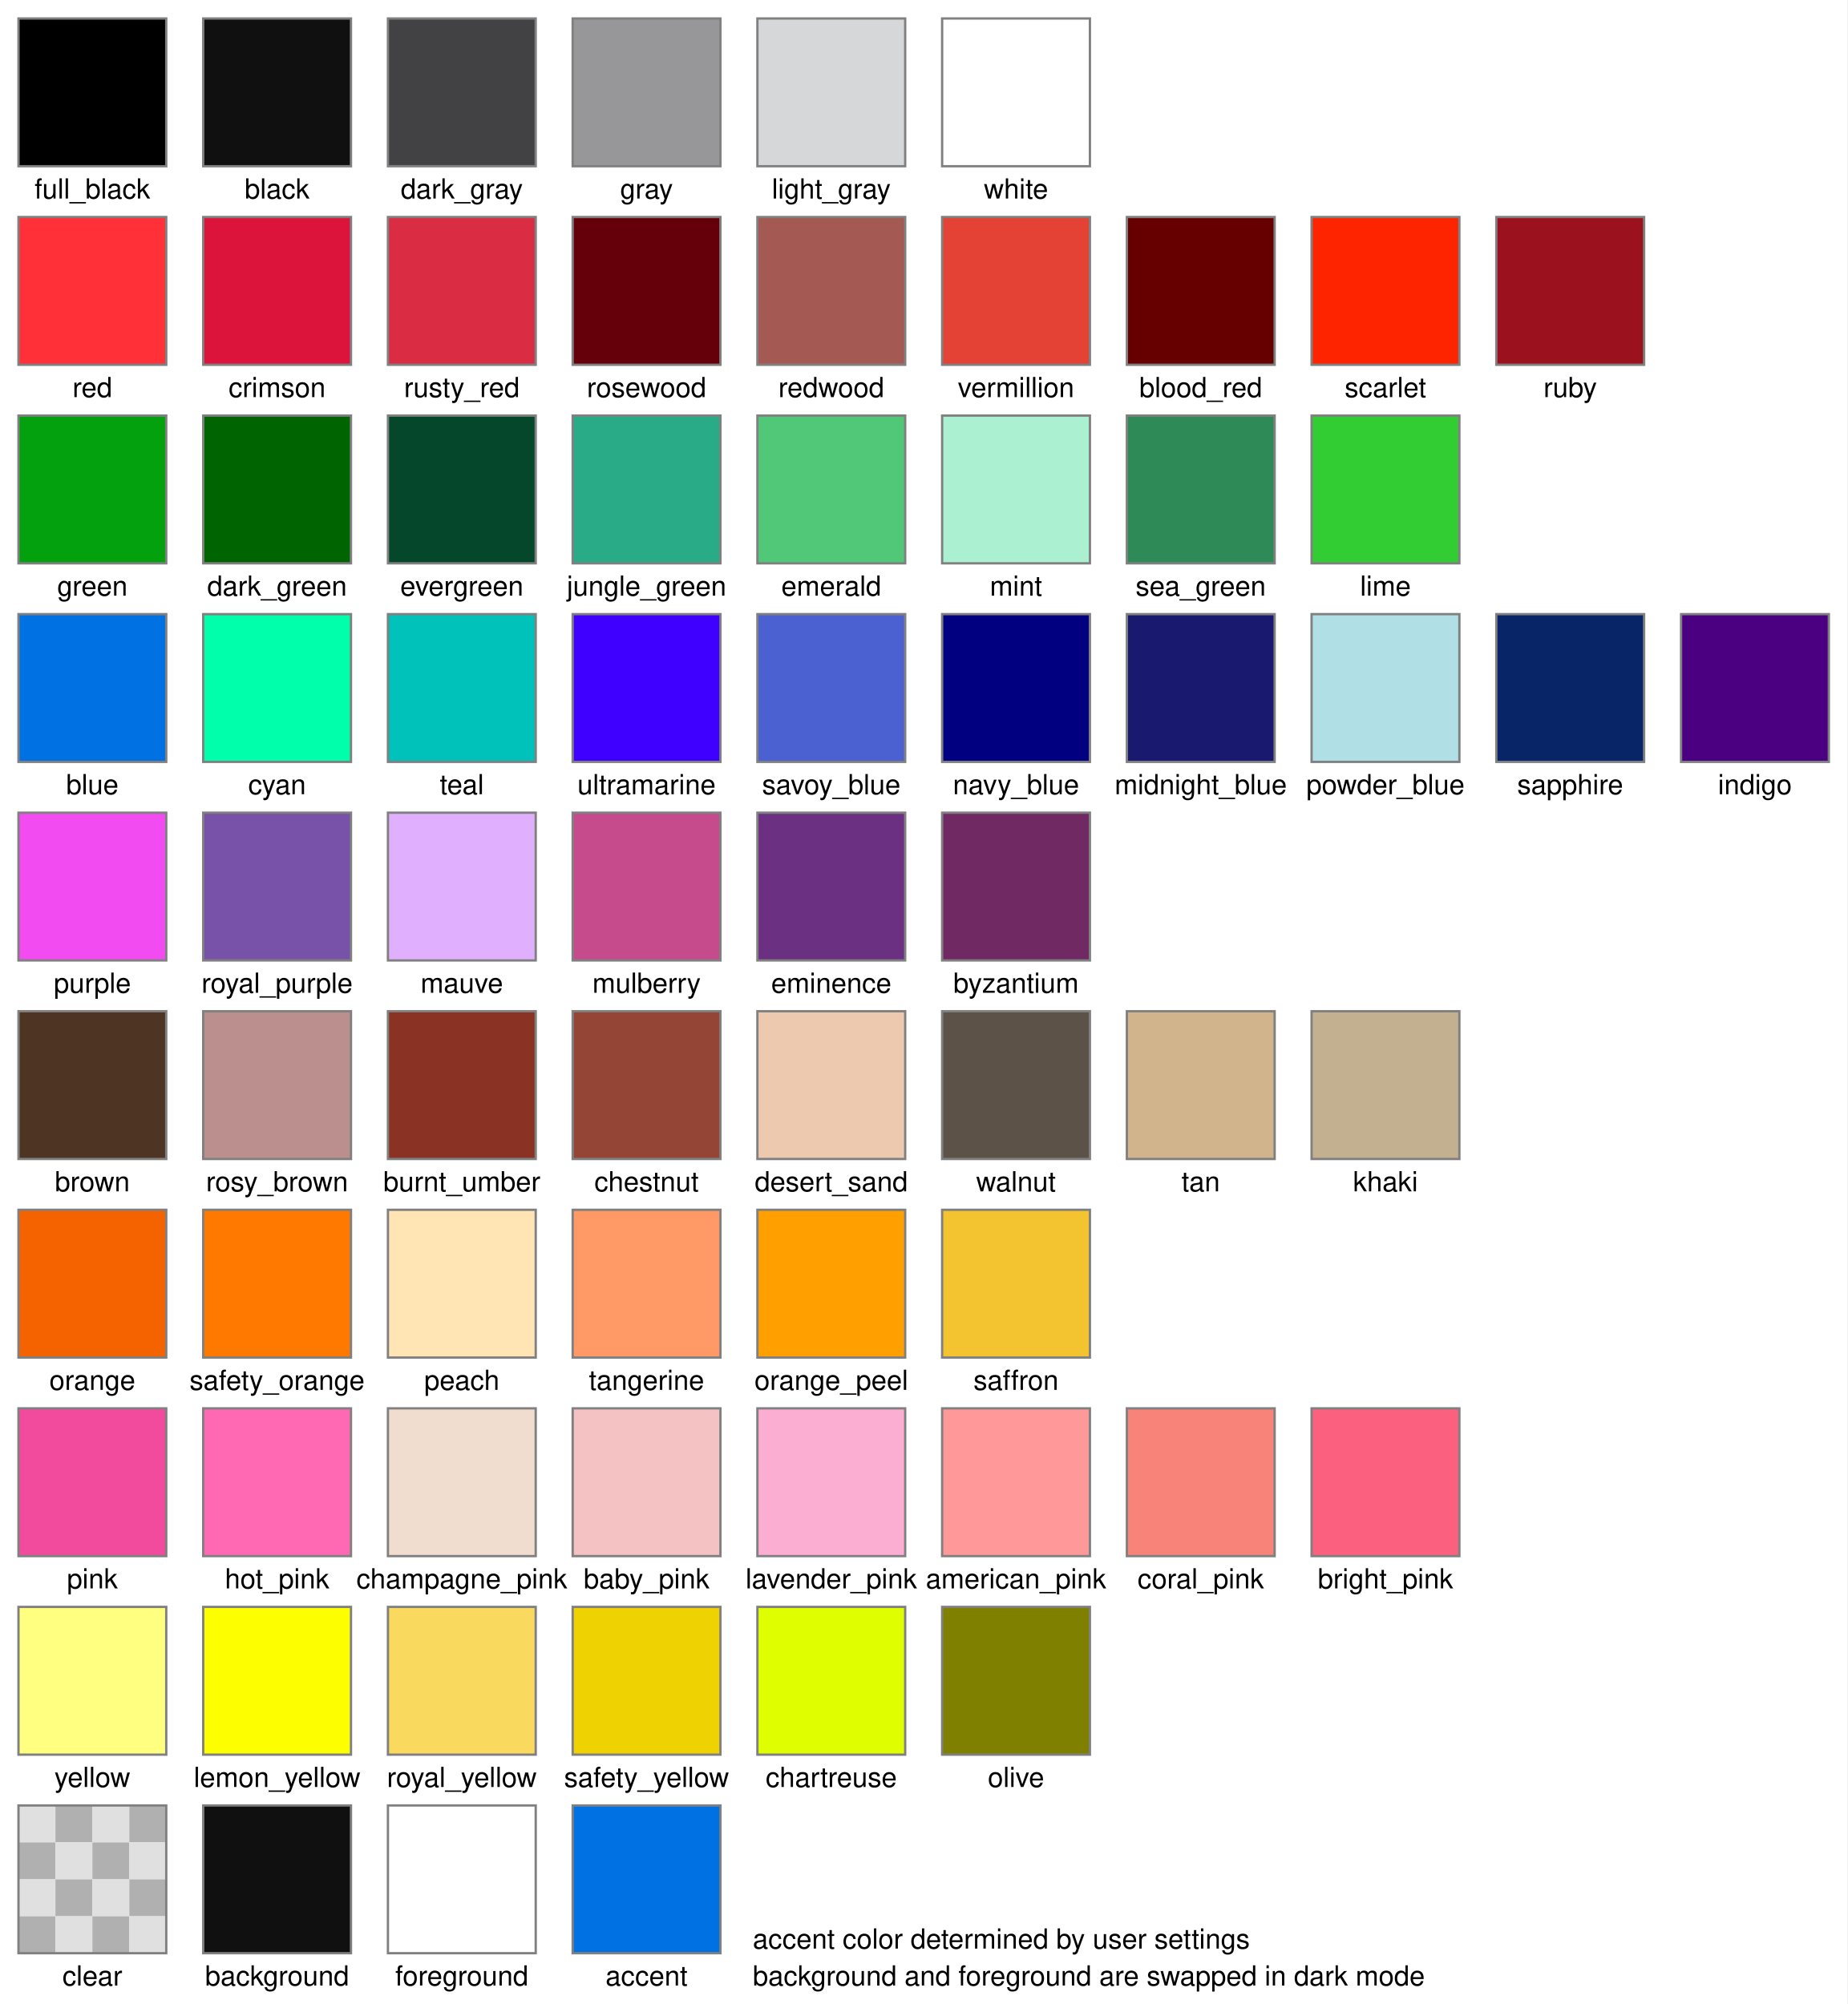
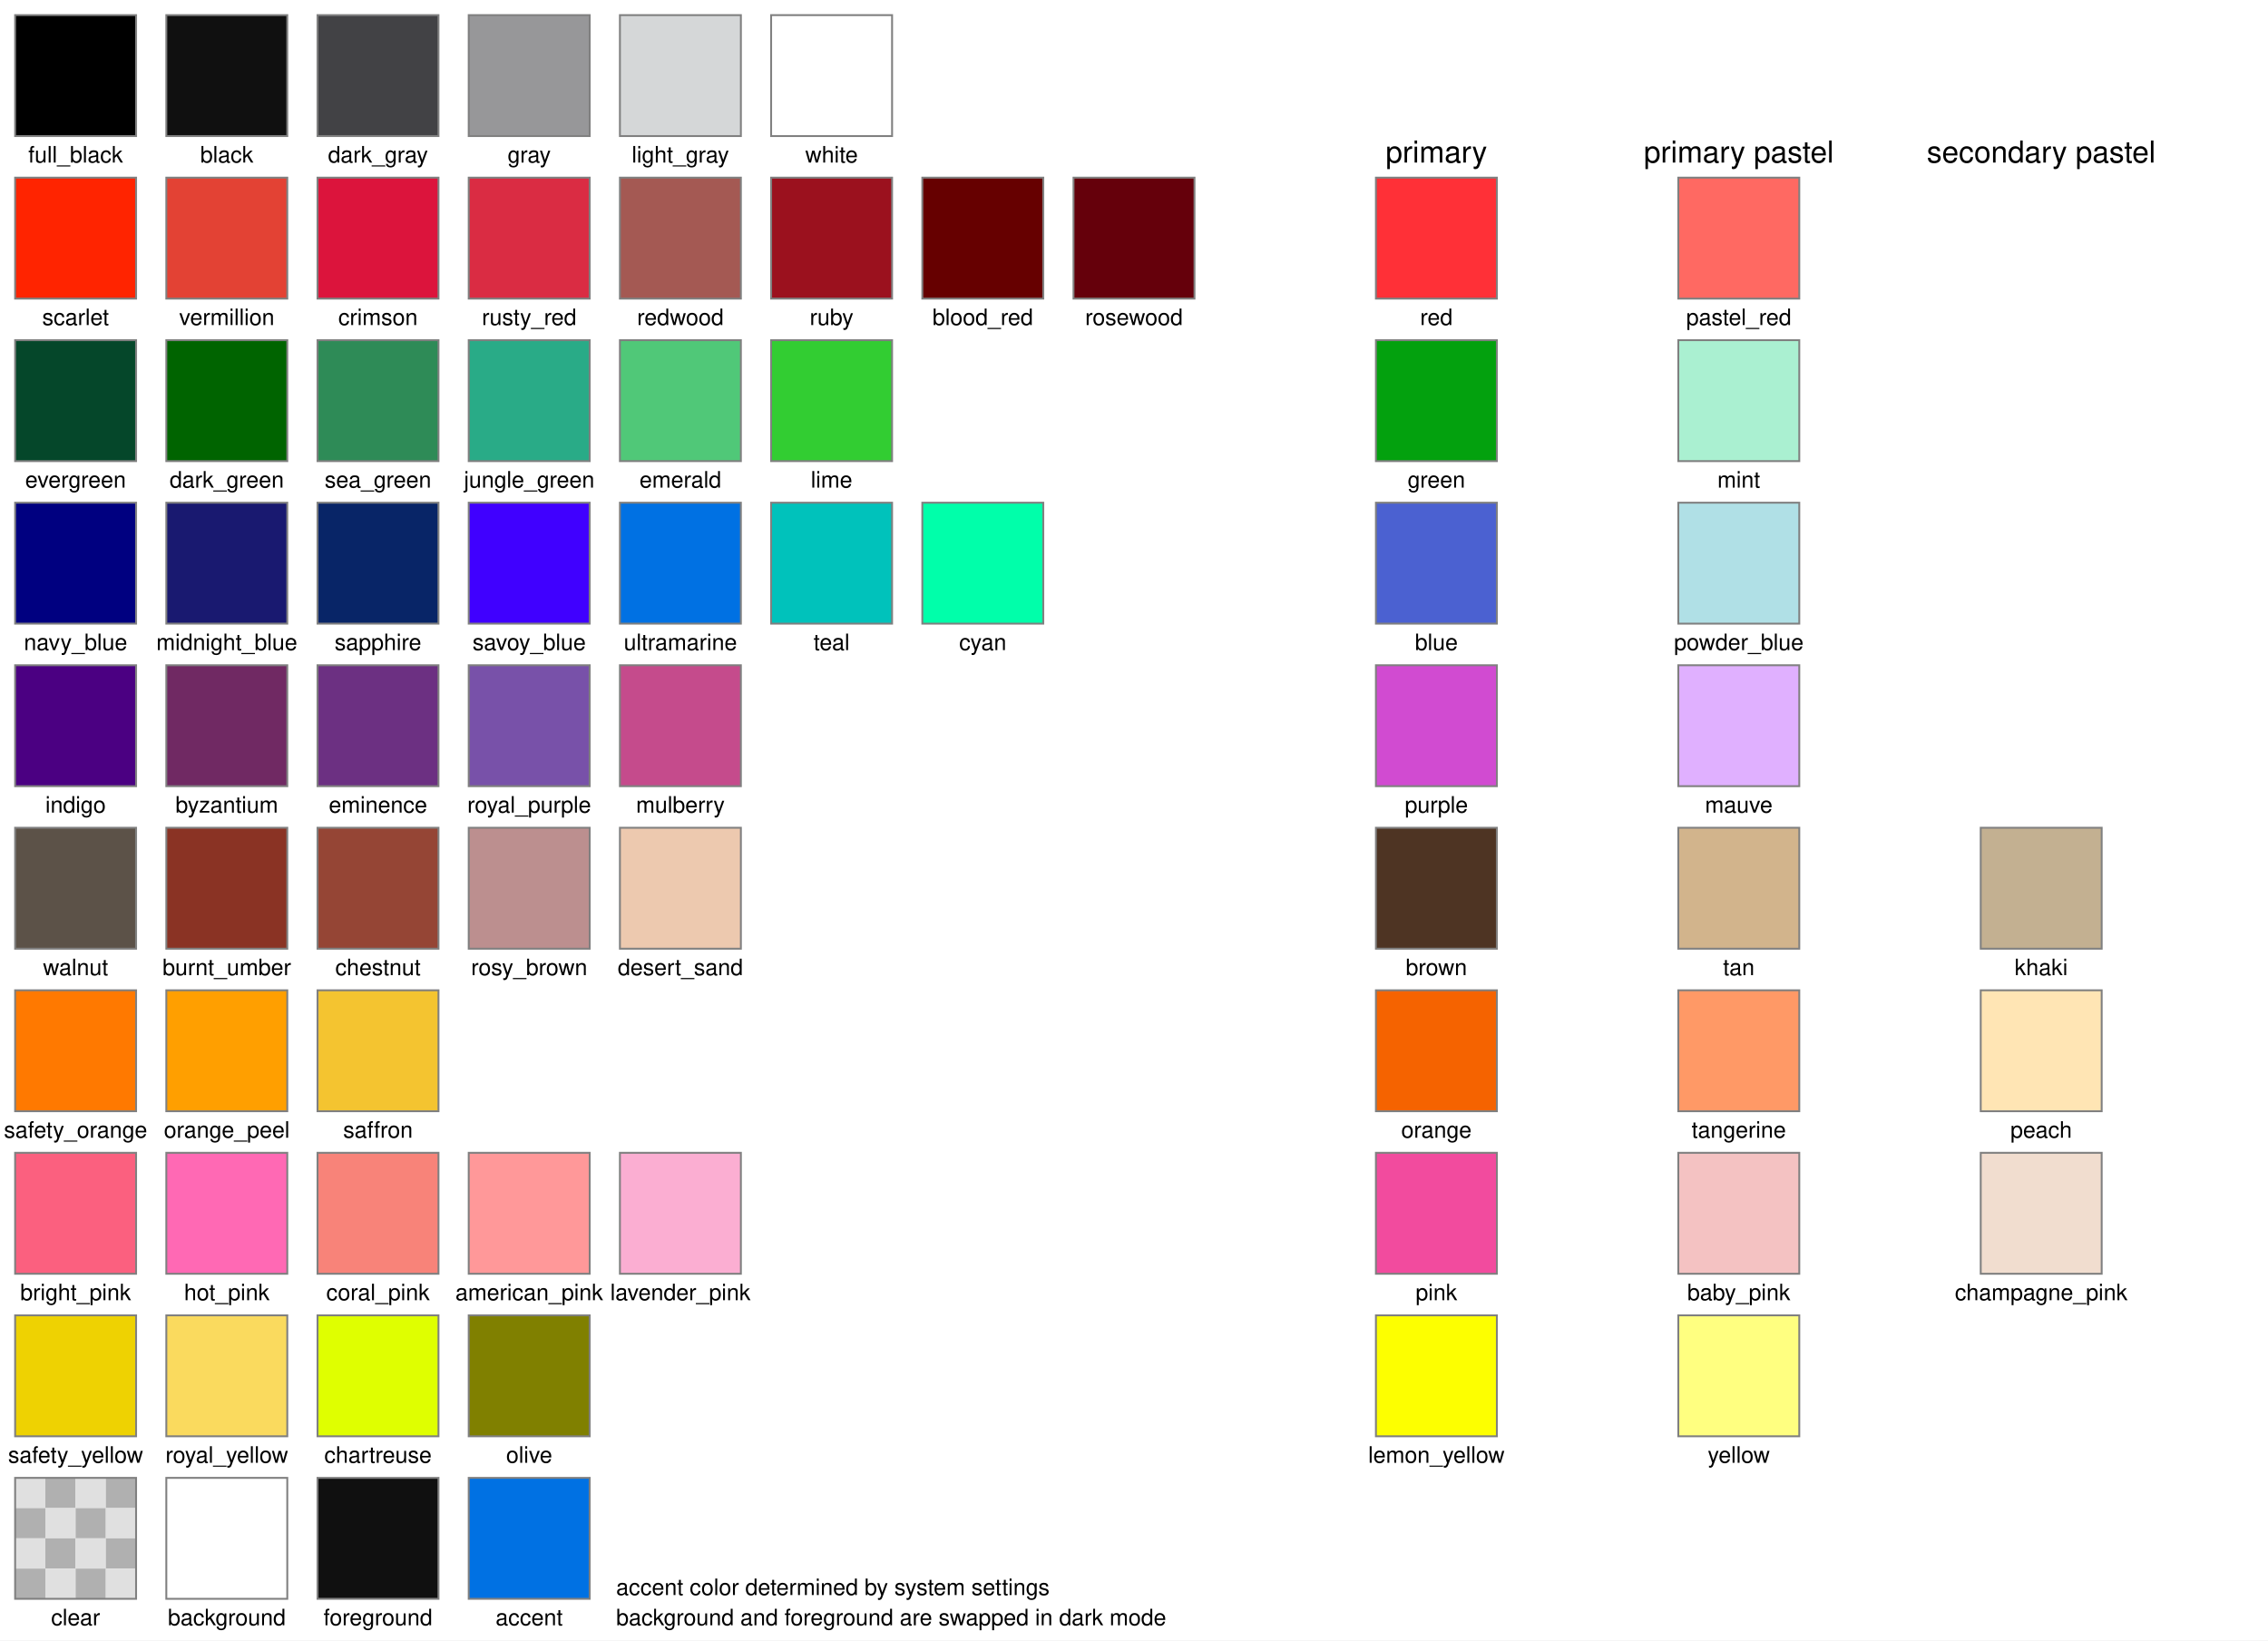
- <svg xmlns="http://www.w3.org/2000/svg" width="800" height="868">
-   <rect width="800" height="868" fill="#FFFFFF" />
+ <svg xmlns="http://www.w3.org/2000/svg" width="1200" height="868">
+   <rect width="1200" height="868" fill="#FFFFFF" />
  <rect stroke="#808080" stroke-width="1" width="64" height="64" fill="#000000" y="8" x="8" />
  <rect stroke="#808080" stroke-width="1" width="64" height="64" fill="#101010" y="8" x="88" />
  <rect stroke="#808080" stroke-width="1" width="64" height="64" fill="#424245" y="8" x="168" />
  <rect stroke="#808080" stroke-width="1" width="64" height="64" fill="#979799" y="8" x="248" />
  <rect stroke="#808080" stroke-width="1" width="64" height="64" fill="#D5D7D8" y="8" x="328" />
  <rect stroke="#808080" stroke-width="1" width="64" height="64" fill="#FFFFFF" y="8" x="408" />
  <text font-size="12" font-family="SF Pro Text, Helvetica Neue, Helvetica, Arial" text-anchor="middle" y="86" x="40">full_black</text>
  <text font-size="12" font-family="SF Pro Text, Helvetica Neue, Helvetica, Arial" text-anchor="middle" y="86" x="120">black</text>
  <text font-size="12" font-family="SF Pro Text, Helvetica Neue, Helvetica, Arial" text-anchor="middle" y="86" x="200">dark_gray</text>
  <text font-size="12" font-family="SF Pro Text, Helvetica Neue, Helvetica, Arial" text-anchor="middle" y="86" x="280">gray</text>
  <text font-size="12" font-family="SF Pro Text, Helvetica Neue, Helvetica, Arial" text-anchor="middle" y="86" x="360">light_gray</text>
  <text font-size="12" font-family="SF Pro Text, Helvetica Neue, Helvetica, Arial" text-anchor="middle" y="86" x="440">white</text>
-   <rect stroke="#808080" stroke-width="1" width="64" height="64" fill="#FF3037" y="94" x="8" />
-   <rect stroke="#808080" stroke-width="1" width="64" height="64" fill="#DC143C" y="94" x="88" />
-   <rect stroke="#808080" stroke-width="1" width="64" height="64" fill="#DA2C43" y="94" x="168" />
-   <rect stroke="#808080" stroke-width="1" width="64" height="64" fill="#65000B" y="94" x="248" />
+   <text font-size="16" font-family="SF Pro Text, Helvetica Neue, Helvetica, Arial" text-anchor="middle" y="86" x="760">primary</text>
+   <text font-size="16" font-family="SF Pro Text, Helvetica Neue, Helvetica, Arial" text-anchor="middle" y="86" x="920">primary pastel</text>
+   <text font-size="16" font-family="SF Pro Text, Helvetica Neue, Helvetica, Arial" text-anchor="middle" y="86" x="1080">secondary pastel</text>
+   <rect stroke="#808080" stroke-width="1" width="64" height="64" fill="#FF2400" y="94" x="8" />
+   <rect stroke="#808080" stroke-width="1" width="64" height="64" fill="#E34234" y="94" x="88" />
+   <rect stroke="#808080" stroke-width="1" width="64" height="64" fill="#DC143C" y="94" x="168" />
+   <rect stroke="#808080" stroke-width="1" width="64" height="64" fill="#DA2C43" y="94" x="248" />
  <rect stroke="#808080" stroke-width="1" width="64" height="64" fill="#A45953" y="94" x="328" />
-   <rect stroke="#808080" stroke-width="1" width="64" height="64" fill="#E34234" y="94" x="408" />
+   <rect stroke="#808080" stroke-width="1" width="64" height="64" fill="#9B111E" y="94" x="408" />
  <rect stroke="#808080" stroke-width="1" width="64" height="64" fill="#660000" y="94" x="488" />
-   <rect stroke="#808080" stroke-width="1" width="64" height="64" fill="#FF2400" y="94" x="568" />
-   <rect stroke="#808080" stroke-width="1" width="64" height="64" fill="#9B111E" y="94" x="648" />
-   <text font-size="12" font-family="SF Pro Text, Helvetica Neue, Helvetica, Arial" text-anchor="middle" y="172" x="40">red</text>
-   <text font-size="12" font-family="SF Pro Text, Helvetica Neue, Helvetica, Arial" text-anchor="middle" y="172" x="120">crimson</text>
-   <text font-size="12" font-family="SF Pro Text, Helvetica Neue, Helvetica, Arial" text-anchor="middle" y="172" x="200">rusty_red</text>
-   <text font-size="12" font-family="SF Pro Text, Helvetica Neue, Helvetica, Arial" text-anchor="middle" y="172" x="280">rosewood</text>
+   <rect stroke="#808080" stroke-width="1" width="64" height="64" fill="#65000B" y="94" x="568" />
+   <rect stroke="#808080" stroke-width="1" width="64" height="64" fill="#FF3037" y="94" x="728" />
+   <rect stroke="#808080" stroke-width="1" width="64" height="64" fill="#FF6962" y="94" x="888" />
+   <text font-size="12" font-family="SF Pro Text, Helvetica Neue, Helvetica, Arial" text-anchor="middle" y="172" x="40">scarlet</text>
+   <text font-size="12" font-family="SF Pro Text, Helvetica Neue, Helvetica, Arial" text-anchor="middle" y="172" x="120">vermillion</text>
+   <text font-size="12" font-family="SF Pro Text, Helvetica Neue, Helvetica, Arial" text-anchor="middle" y="172" x="200">crimson</text>
+   <text font-size="12" font-family="SF Pro Text, Helvetica Neue, Helvetica, Arial" text-anchor="middle" y="172" x="280">rusty_red</text>
  <text font-size="12" font-family="SF Pro Text, Helvetica Neue, Helvetica, Arial" text-anchor="middle" y="172" x="360">redwood</text>
-   <text font-size="12" font-family="SF Pro Text, Helvetica Neue, Helvetica, Arial" text-anchor="middle" y="172" x="440">vermillion</text>
+   <text font-size="12" font-family="SF Pro Text, Helvetica Neue, Helvetica, Arial" text-anchor="middle" y="172" x="440">ruby</text>
  <text font-size="12" font-family="SF Pro Text, Helvetica Neue, Helvetica, Arial" text-anchor="middle" y="172" x="520">blood_red</text>
-   <text font-size="12" font-family="SF Pro Text, Helvetica Neue, Helvetica, Arial" text-anchor="middle" y="172" x="600">scarlet</text>
-   <text font-size="12" font-family="SF Pro Text, Helvetica Neue, Helvetica, Arial" text-anchor="middle" y="172" x="680">ruby</text>
-   <rect stroke="#808080" stroke-width="1" width="64" height="64" fill="#03A10E" y="180" x="8" />
+   <text font-size="12" font-family="SF Pro Text, Helvetica Neue, Helvetica, Arial" text-anchor="middle" y="172" x="600">rosewood</text>
+   <text font-size="12" font-family="SF Pro Text, Helvetica Neue, Helvetica, Arial" text-anchor="middle" y="172" x="760">red</text>
+   <text font-size="12" font-family="SF Pro Text, Helvetica Neue, Helvetica, Arial" text-anchor="middle" y="172" x="920">pastel_red</text>
+   <rect stroke="#808080" stroke-width="1" width="64" height="64" fill="#05472A" y="180" x="8" />
  <rect stroke="#808080" stroke-width="1" width="64" height="64" fill="#006400" y="180" x="88" />
-   <rect stroke="#808080" stroke-width="1" width="64" height="64" fill="#05472A" y="180" x="168" />
+   <rect stroke="#808080" stroke-width="1" width="64" height="64" fill="#2E8B57" y="180" x="168" />
  <rect stroke="#808080" stroke-width="1" width="64" height="64" fill="#29AB87" y="180" x="248" />
  <rect stroke="#808080" stroke-width="1" width="64" height="64" fill="#50C878" y="180" x="328" />
-   <rect stroke="#808080" stroke-width="1" width="64" height="64" fill="#AAF0D1" y="180" x="408" />
-   <rect stroke="#808080" stroke-width="1" width="64" height="64" fill="#2E8B57" y="180" x="488" />
-   <rect stroke="#808080" stroke-width="1" width="64" height="64" fill="#32CD32" y="180" x="568" />
-   <text font-size="12" font-family="SF Pro Text, Helvetica Neue, Helvetica, Arial" text-anchor="middle" y="258" x="40">green</text>
+   <rect stroke="#808080" stroke-width="1" width="64" height="64" fill="#32CD32" y="180" x="408" />
+   <rect stroke="#808080" stroke-width="1" width="64" height="64" fill="#03A10E" y="180" x="728" />
+   <rect stroke="#808080" stroke-width="1" width="64" height="64" fill="#AAF0D1" y="180" x="888" />
+   <text font-size="12" font-family="SF Pro Text, Helvetica Neue, Helvetica, Arial" text-anchor="middle" y="258" x="40">evergreen</text>
  <text font-size="12" font-family="SF Pro Text, Helvetica Neue, Helvetica, Arial" text-anchor="middle" y="258" x="120">dark_green</text>
-   <text font-size="12" font-family="SF Pro Text, Helvetica Neue, Helvetica, Arial" text-anchor="middle" y="258" x="200">evergreen</text>
+   <text font-size="12" font-family="SF Pro Text, Helvetica Neue, Helvetica, Arial" text-anchor="middle" y="258" x="200">sea_green</text>
  <text font-size="12" font-family="SF Pro Text, Helvetica Neue, Helvetica, Arial" text-anchor="middle" y="258" x="280">jungle_green</text>
  <text font-size="12" font-family="SF Pro Text, Helvetica Neue, Helvetica, Arial" text-anchor="middle" y="258" x="360">emerald</text>
-   <text font-size="12" font-family="SF Pro Text, Helvetica Neue, Helvetica, Arial" text-anchor="middle" y="258" x="440">mint</text>
-   <text font-size="12" font-family="SF Pro Text, Helvetica Neue, Helvetica, Arial" text-anchor="middle" y="258" x="520">sea_green</text>
-   <text font-size="12" font-family="SF Pro Text, Helvetica Neue, Helvetica, Arial" text-anchor="middle" y="258" x="600">lime</text>
-   <rect stroke="#808080" stroke-width="1" width="64" height="64" fill="#0071E3" y="266" x="8" />
-   <rect stroke="#808080" stroke-width="1" width="64" height="64" fill="#00FFAA" y="266" x="88" />
-   <rect stroke="#808080" stroke-width="1" width="64" height="64" fill="#00C2BB" y="266" x="168" />
+   <text font-size="12" font-family="SF Pro Text, Helvetica Neue, Helvetica, Arial" text-anchor="middle" y="258" x="440">lime</text>
+   <text font-size="12" font-family="SF Pro Text, Helvetica Neue, Helvetica, Arial" text-anchor="middle" y="258" x="760">green</text>
+   <text font-size="12" font-family="SF Pro Text, Helvetica Neue, Helvetica, Arial" text-anchor="middle" y="258" x="920">mint</text>
+   <rect stroke="#808080" stroke-width="1" width="64" height="64" fill="#000080" y="266" x="8" />
+   <rect stroke="#808080" stroke-width="1" width="64" height="64" fill="#191970" y="266" x="88" />
+   <rect stroke="#808080" stroke-width="1" width="64" height="64" fill="#082567" y="266" x="168" />
  <rect stroke="#808080" stroke-width="1" width="64" height="64" fill="#4000FF" y="266" x="248" />
-   <rect stroke="#808080" stroke-width="1" width="64" height="64" fill="#4B61D1" y="266" x="328" />
-   <rect stroke="#808080" stroke-width="1" width="64" height="64" fill="#000080" y="266" x="408" />
-   <rect stroke="#808080" stroke-width="1" width="64" height="64" fill="#191970" y="266" x="488" />
-   <rect stroke="#808080" stroke-width="1" width="64" height="64" fill="#B0E0E6" y="266" x="568" />
-   <rect stroke="#808080" stroke-width="1" width="64" height="64" fill="#082567" y="266" x="648" />
-   <rect stroke="#808080" stroke-width="1" width="64" height="64" fill="#4B0082" y="266" x="728" />
-   <text font-size="12" font-family="SF Pro Text, Helvetica Neue, Helvetica, Arial" text-anchor="middle" y="344" x="40">blue</text>
-   <text font-size="12" font-family="SF Pro Text, Helvetica Neue, Helvetica, Arial" text-anchor="middle" y="344" x="120">cyan</text>
-   <text font-size="12" font-family="SF Pro Text, Helvetica Neue, Helvetica, Arial" text-anchor="middle" y="344" x="200">teal</text>
-   <text font-size="12" font-family="SF Pro Text, Helvetica Neue, Helvetica, Arial" text-anchor="middle" y="344" x="280">ultramarine</text>
-   <text font-size="12" font-family="SF Pro Text, Helvetica Neue, Helvetica, Arial" text-anchor="middle" y="344" x="360">savoy_blue</text>
-   <text font-size="12" font-family="SF Pro Text, Helvetica Neue, Helvetica, Arial" text-anchor="middle" y="344" x="440">navy_blue</text>
-   <text font-size="12" font-family="SF Pro Text, Helvetica Neue, Helvetica, Arial" text-anchor="middle" y="344" x="520">midnight_blue</text>
-   <text font-size="12" font-family="SF Pro Text, Helvetica Neue, Helvetica, Arial" text-anchor="middle" y="344" x="600">powder_blue</text>
-   <text font-size="12" font-family="SF Pro Text, Helvetica Neue, Helvetica, Arial" text-anchor="middle" y="344" x="680">sapphire</text>
-   <text font-size="12" font-family="SF Pro Text, Helvetica Neue, Helvetica, Arial" text-anchor="middle" y="344" x="760">indigo</text>
-   <rect stroke="#808080" stroke-width="1" width="64" height="64" fill="#F14BF1" y="352" x="8" />
-   <rect stroke="#808080" stroke-width="1" width="64" height="64" fill="#7851A9" y="352" x="88" />
-   <rect stroke="#808080" stroke-width="1" width="64" height="64" fill="#E0B0FF" y="352" x="168" />
-   <rect stroke="#808080" stroke-width="1" width="64" height="64" fill="#C54B8C" y="352" x="248" />
-   <rect stroke="#808080" stroke-width="1" width="64" height="64" fill="#6C3082" y="352" x="328" />
-   <rect stroke="#808080" stroke-width="1" width="64" height="64" fill="#702963" y="352" x="408" />
-   <text font-size="12" font-family="SF Pro Text, Helvetica Neue, Helvetica, Arial" text-anchor="middle" y="430" x="40">purple</text>
-   <text font-size="12" font-family="SF Pro Text, Helvetica Neue, Helvetica, Arial" text-anchor="middle" y="430" x="120">royal_purple</text>
-   <text font-size="12" font-family="SF Pro Text, Helvetica Neue, Helvetica, Arial" text-anchor="middle" y="430" x="200">mauve</text>
-   <text font-size="12" font-family="SF Pro Text, Helvetica Neue, Helvetica, Arial" text-anchor="middle" y="430" x="280">mulberry</text>
-   <text font-size="12" font-family="SF Pro Text, Helvetica Neue, Helvetica, Arial" text-anchor="middle" y="430" x="360">eminence</text>
-   <text font-size="12" font-family="SF Pro Text, Helvetica Neue, Helvetica, Arial" text-anchor="middle" y="430" x="440">byzantium</text>
-   <rect stroke="#808080" stroke-width="1" width="64" height="64" fill="#4E3423" y="438" x="8" />
-   <rect stroke="#808080" stroke-width="1" width="64" height="64" fill="#BC8F8F" y="438" x="88" />
-   <rect stroke="#808080" stroke-width="1" width="64" height="64" fill="#8A3324" y="438" x="168" />
-   <rect stroke="#808080" stroke-width="1" width="64" height="64" fill="#954535" y="438" x="248" />
+   <rect stroke="#808080" stroke-width="1" width="64" height="64" fill="#0071E3" y="266" x="328" />
+   <rect stroke="#808080" stroke-width="1" width="64" height="64" fill="#00C2BB" y="266" x="408" />
+   <rect stroke="#808080" stroke-width="1" width="64" height="64" fill="#00FFAA" y="266" x="488" />
+   <rect stroke="#808080" stroke-width="1" width="64" height="64" fill="#4B61D1" y="266" x="728" />
+   <rect stroke="#808080" stroke-width="1" width="64" height="64" fill="#B0E0E6" y="266" x="888" />
+   <text font-size="12" font-family="SF Pro Text, Helvetica Neue, Helvetica, Arial" text-anchor="middle" y="344" x="40">navy_blue</text>
+   <text font-size="12" font-family="SF Pro Text, Helvetica Neue, Helvetica, Arial" text-anchor="middle" y="344" x="120">midnight_blue</text>
+   <text font-size="12" font-family="SF Pro Text, Helvetica Neue, Helvetica, Arial" text-anchor="middle" y="344" x="200">sapphire</text>
+   <text font-size="12" font-family="SF Pro Text, Helvetica Neue, Helvetica, Arial" text-anchor="middle" y="344" x="280">savoy_blue</text>
+   <text font-size="12" font-family="SF Pro Text, Helvetica Neue, Helvetica, Arial" text-anchor="middle" y="344" x="360">ultramarine</text>
+   <text font-size="12" font-family="SF Pro Text, Helvetica Neue, Helvetica, Arial" text-anchor="middle" y="344" x="440">teal</text>
+   <text font-size="12" font-family="SF Pro Text, Helvetica Neue, Helvetica, Arial" text-anchor="middle" y="344" x="520">cyan</text>
+   <text font-size="12" font-family="SF Pro Text, Helvetica Neue, Helvetica, Arial" text-anchor="middle" y="344" x="760">blue</text>
+   <text font-size="12" font-family="SF Pro Text, Helvetica Neue, Helvetica, Arial" text-anchor="middle" y="344" x="920">powder_blue</text>
+   <rect stroke="#808080" stroke-width="1" width="64" height="64" fill="#4B0082" y="352" x="8" />
+   <rect stroke="#808080" stroke-width="1" width="64" height="64" fill="#702963" y="352" x="88" />
+   <rect stroke="#808080" stroke-width="1" width="64" height="64" fill="#6C3082" y="352" x="168" />
+   <rect stroke="#808080" stroke-width="1" width="64" height="64" fill="#7851A9" y="352" x="248" />
+   <rect stroke="#808080" stroke-width="1" width="64" height="64" fill="#C54B8C" y="352" x="328" />
+   <rect stroke="#808080" stroke-width="1" width="64" height="64" fill="#D14BD1" y="352" x="728" />
+   <rect stroke="#808080" stroke-width="1" width="64" height="64" fill="#E0B0FF" y="352" x="888" />
+   <text font-size="12" font-family="SF Pro Text, Helvetica Neue, Helvetica, Arial" text-anchor="middle" y="430" x="40">indigo</text>
+   <text font-size="12" font-family="SF Pro Text, Helvetica Neue, Helvetica, Arial" text-anchor="middle" y="430" x="120">byzantium</text>
+   <text font-size="12" font-family="SF Pro Text, Helvetica Neue, Helvetica, Arial" text-anchor="middle" y="430" x="200">eminence</text>
+   <text font-size="12" font-family="SF Pro Text, Helvetica Neue, Helvetica, Arial" text-anchor="middle" y="430" x="280">royal_purple</text>
+   <text font-size="12" font-family="SF Pro Text, Helvetica Neue, Helvetica, Arial" text-anchor="middle" y="430" x="360">mulberry</text>
+   <text font-size="12" font-family="SF Pro Text, Helvetica Neue, Helvetica, Arial" text-anchor="middle" y="430" x="760">purple</text>
+   <text font-size="12" font-family="SF Pro Text, Helvetica Neue, Helvetica, Arial" text-anchor="middle" y="430" x="920">mauve</text>
+   <rect stroke="#808080" stroke-width="1" width="64" height="64" fill="#5C5248" y="438" x="8" />
+   <rect stroke="#808080" stroke-width="1" width="64" height="64" fill="#8A3324" y="438" x="88" />
+   <rect stroke="#808080" stroke-width="1" width="64" height="64" fill="#954535" y="438" x="168" />
+   <rect stroke="#808080" stroke-width="1" width="64" height="64" fill="#BC8F8F" y="438" x="248" />
  <rect stroke="#808080" stroke-width="1" width="64" height="64" fill="#EDC9AF" y="438" x="328" />
-   <rect stroke="#808080" stroke-width="1" width="64" height="64" fill="#5C5248" y="438" x="408" />
-   <rect stroke="#808080" stroke-width="1" width="64" height="64" fill="#D2B48C" y="438" x="488" />
-   <rect stroke="#808080" stroke-width="1" width="64" height="64" fill="#C3B091" y="438" x="568" />
-   <text font-size="12" font-family="SF Pro Text, Helvetica Neue, Helvetica, Arial" text-anchor="middle" y="516" x="40">brown</text>
-   <text font-size="12" font-family="SF Pro Text, Helvetica Neue, Helvetica, Arial" text-anchor="middle" y="516" x="120">rosy_brown</text>
-   <text font-size="12" font-family="SF Pro Text, Helvetica Neue, Helvetica, Arial" text-anchor="middle" y="516" x="200">burnt_umber</text>
-   <text font-size="12" font-family="SF Pro Text, Helvetica Neue, Helvetica, Arial" text-anchor="middle" y="516" x="280">chestnut</text>
+   <rect stroke="#808080" stroke-width="1" width="64" height="64" fill="#4E3423" y="438" x="728" />
+   <rect stroke="#808080" stroke-width="1" width="64" height="64" fill="#D2B48C" y="438" x="888" />
+   <rect stroke="#808080" stroke-width="1" width="64" height="64" fill="#C3B091" y="438" x="1048" />
+   <text font-size="12" font-family="SF Pro Text, Helvetica Neue, Helvetica, Arial" text-anchor="middle" y="516" x="40">walnut</text>
+   <text font-size="12" font-family="SF Pro Text, Helvetica Neue, Helvetica, Arial" text-anchor="middle" y="516" x="120">burnt_umber</text>
+   <text font-size="12" font-family="SF Pro Text, Helvetica Neue, Helvetica, Arial" text-anchor="middle" y="516" x="200">chestnut</text>
+   <text font-size="12" font-family="SF Pro Text, Helvetica Neue, Helvetica, Arial" text-anchor="middle" y="516" x="280">rosy_brown</text>
  <text font-size="12" font-family="SF Pro Text, Helvetica Neue, Helvetica, Arial" text-anchor="middle" y="516" x="360">desert_sand</text>
-   <text font-size="12" font-family="SF Pro Text, Helvetica Neue, Helvetica, Arial" text-anchor="middle" y="516" x="440">walnut</text>
-   <text font-size="12" font-family="SF Pro Text, Helvetica Neue, Helvetica, Arial" text-anchor="middle" y="516" x="520">tan</text>
-   <text font-size="12" font-family="SF Pro Text, Helvetica Neue, Helvetica, Arial" text-anchor="middle" y="516" x="600">khaki</text>
-   <rect stroke="#808080" stroke-width="1" width="64" height="64" fill="#F56300" y="524" x="8" />
-   <rect stroke="#808080" stroke-width="1" width="64" height="64" fill="#FF7900" y="524" x="88" />
-   <rect stroke="#808080" stroke-width="1" width="64" height="64" fill="#FFE5B4" y="524" x="168" />
-   <rect stroke="#808080" stroke-width="1" width="64" height="64" fill="#FF9966" y="524" x="248" />
-   <rect stroke="#808080" stroke-width="1" width="64" height="64" fill="#FF9F00" y="524" x="328" />
-   <rect stroke="#808080" stroke-width="1" width="64" height="64" fill="#F4C430" y="524" x="408" />
-   <text font-size="12" font-family="SF Pro Text, Helvetica Neue, Helvetica, Arial" text-anchor="middle" y="602" x="40">orange</text>
-   <text font-size="12" font-family="SF Pro Text, Helvetica Neue, Helvetica, Arial" text-anchor="middle" y="602" x="120">safety_orange</text>
-   <text font-size="12" font-family="SF Pro Text, Helvetica Neue, Helvetica, Arial" text-anchor="middle" y="602" x="200">peach</text>
-   <text font-size="12" font-family="SF Pro Text, Helvetica Neue, Helvetica, Arial" text-anchor="middle" y="602" x="280">tangerine</text>
-   <text font-size="12" font-family="SF Pro Text, Helvetica Neue, Helvetica, Arial" text-anchor="middle" y="602" x="360">orange_peel</text>
-   <text font-size="12" font-family="SF Pro Text, Helvetica Neue, Helvetica, Arial" text-anchor="middle" y="602" x="440">saffron</text>
-   <rect stroke="#808080" stroke-width="1" width="64" height="64" fill="#F24B9E" y="610" x="8" />
+   <text font-size="12" font-family="SF Pro Text, Helvetica Neue, Helvetica, Arial" text-anchor="middle" y="516" x="760">brown</text>
+   <text font-size="12" font-family="SF Pro Text, Helvetica Neue, Helvetica, Arial" text-anchor="middle" y="516" x="920">tan</text>
+   <text font-size="12" font-family="SF Pro Text, Helvetica Neue, Helvetica, Arial" text-anchor="middle" y="516" x="1080">khaki</text>
+   <rect stroke="#808080" stroke-width="1" width="64" height="64" fill="#FF7900" y="524" x="8" />
+   <rect stroke="#808080" stroke-width="1" width="64" height="64" fill="#FF9F00" y="524" x="88" />
+   <rect stroke="#808080" stroke-width="1" width="64" height="64" fill="#F4C430" y="524" x="168" />
+   <rect stroke="#808080" stroke-width="1" width="64" height="64" fill="#F56300" y="524" x="728" />
+   <rect stroke="#808080" stroke-width="1" width="64" height="64" fill="#FF9966" y="524" x="888" />
+   <rect stroke="#808080" stroke-width="1" width="64" height="64" fill="#FFE5B4" y="524" x="1048" />
+   <text font-size="12" font-family="SF Pro Text, Helvetica Neue, Helvetica, Arial" text-anchor="middle" y="602" x="40">safety_orange</text>
+   <text font-size="12" font-family="SF Pro Text, Helvetica Neue, Helvetica, Arial" text-anchor="middle" y="602" x="120">orange_peel</text>
+   <text font-size="12" font-family="SF Pro Text, Helvetica Neue, Helvetica, Arial" text-anchor="middle" y="602" x="200">saffron</text>
+   <text font-size="12" font-family="SF Pro Text, Helvetica Neue, Helvetica, Arial" text-anchor="middle" y="602" x="760">orange</text>
+   <text font-size="12" font-family="SF Pro Text, Helvetica Neue, Helvetica, Arial" text-anchor="middle" y="602" x="920">tangerine</text>
+   <text font-size="12" font-family="SF Pro Text, Helvetica Neue, Helvetica, Arial" text-anchor="middle" y="602" x="1080">peach</text>
+   <rect stroke="#808080" stroke-width="1" width="64" height="64" fill="#FB607F" y="610" x="8" />
  <rect stroke="#808080" stroke-width="1" width="64" height="64" fill="#FF69B4" y="610" x="88" />
-   <rect stroke="#808080" stroke-width="1" width="64" height="64" fill="#F1DDCF" y="610" x="168" />
-   <rect stroke="#808080" stroke-width="1" width="64" height="64" fill="#F4C2C2" y="610" x="248" />
+   <rect stroke="#808080" stroke-width="1" width="64" height="64" fill="#F88379" y="610" x="168" />
+   <rect stroke="#808080" stroke-width="1" width="64" height="64" fill="#FF9899" y="610" x="248" />
  <rect stroke="#808080" stroke-width="1" width="64" height="64" fill="#FBAED2" y="610" x="328" />
-   <rect stroke="#808080" stroke-width="1" width="64" height="64" fill="#FF9899" y="610" x="408" />
-   <rect stroke="#808080" stroke-width="1" width="64" height="64" fill="#F88379" y="610" x="488" />
-   <rect stroke="#808080" stroke-width="1" width="64" height="64" fill="#FB607F" y="610" x="568" />
-   <text font-size="12" font-family="SF Pro Text, Helvetica Neue, Helvetica, Arial" text-anchor="middle" y="688" x="40">pink</text>
+   <rect stroke="#808080" stroke-width="1" width="64" height="64" fill="#F24B9E" y="610" x="728" />
+   <rect stroke="#808080" stroke-width="1" width="64" height="64" fill="#F4C2C2" y="610" x="888" />
+   <rect stroke="#808080" stroke-width="1" width="64" height="64" fill="#F1DDCF" y="610" x="1048" />
+   <text font-size="12" font-family="SF Pro Text, Helvetica Neue, Helvetica, Arial" text-anchor="middle" y="688" x="40">bright_pink</text>
  <text font-size="12" font-family="SF Pro Text, Helvetica Neue, Helvetica, Arial" text-anchor="middle" y="688" x="120">hot_pink</text>
-   <text font-size="12" font-family="SF Pro Text, Helvetica Neue, Helvetica, Arial" text-anchor="middle" y="688" x="200">champagne_pink</text>
-   <text font-size="12" font-family="SF Pro Text, Helvetica Neue, Helvetica, Arial" text-anchor="middle" y="688" x="280">baby_pink</text>
+   <text font-size="12" font-family="SF Pro Text, Helvetica Neue, Helvetica, Arial" text-anchor="middle" y="688" x="200">coral_pink</text>
+   <text font-size="12" font-family="SF Pro Text, Helvetica Neue, Helvetica, Arial" text-anchor="middle" y="688" x="280">american_pink</text>
  <text font-size="12" font-family="SF Pro Text, Helvetica Neue, Helvetica, Arial" text-anchor="middle" y="688" x="360">lavender_pink</text>
-   <text font-size="12" font-family="SF Pro Text, Helvetica Neue, Helvetica, Arial" text-anchor="middle" y="688" x="440">american_pink</text>
-   <text font-size="12" font-family="SF Pro Text, Helvetica Neue, Helvetica, Arial" text-anchor="middle" y="688" x="520">coral_pink</text>
-   <text font-size="12" font-family="SF Pro Text, Helvetica Neue, Helvetica, Arial" text-anchor="middle" y="688" x="600">bright_pink</text>
-   <rect stroke="#808080" stroke-width="1" width="64" height="64" fill="#FFFF80" y="696" x="8" />
-   <rect stroke="#808080" stroke-width="1" width="64" height="64" fill="#FDFF00" y="696" x="88" />
-   <rect stroke="#808080" stroke-width="1" width="64" height="64" fill="#FADA5E" y="696" x="168" />
-   <rect stroke="#808080" stroke-width="1" width="64" height="64" fill="#EED202" y="696" x="248" />
-   <rect stroke="#808080" stroke-width="1" width="64" height="64" fill="#DFFF00" y="696" x="328" />
-   <rect stroke="#808080" stroke-width="1" width="64" height="64" fill="#808000" y="696" x="408" />
-   <text font-size="12" font-family="SF Pro Text, Helvetica Neue, Helvetica, Arial" text-anchor="middle" y="774" x="40">yellow</text>
-   <text font-size="12" font-family="SF Pro Text, Helvetica Neue, Helvetica, Arial" text-anchor="middle" y="774" x="120">lemon_yellow</text>
-   <text font-size="12" font-family="SF Pro Text, Helvetica Neue, Helvetica, Arial" text-anchor="middle" y="774" x="200">royal_yellow</text>
-   <text font-size="12" font-family="SF Pro Text, Helvetica Neue, Helvetica, Arial" text-anchor="middle" y="774" x="280">safety_yellow</text>
-   <text font-size="12" font-family="SF Pro Text, Helvetica Neue, Helvetica, Arial" text-anchor="middle" y="774" x="360">chartreuse</text>
-   <text font-size="12" font-family="SF Pro Text, Helvetica Neue, Helvetica, Arial" text-anchor="middle" y="774" x="440">olive</text>
+   <text font-size="12" font-family="SF Pro Text, Helvetica Neue, Helvetica, Arial" text-anchor="middle" y="688" x="760">pink</text>
+   <text font-size="12" font-family="SF Pro Text, Helvetica Neue, Helvetica, Arial" text-anchor="middle" y="688" x="920">baby_pink</text>
+   <text font-size="12" font-family="SF Pro Text, Helvetica Neue, Helvetica, Arial" text-anchor="middle" y="688" x="1080">champagne_pink</text>
+   <rect stroke="#808080" stroke-width="1" width="64" height="64" fill="#EED202" y="696" x="8" />
+   <rect stroke="#808080" stroke-width="1" width="64" height="64" fill="#FADA5E" y="696" x="88" />
+   <rect stroke="#808080" stroke-width="1" width="64" height="64" fill="#DFFF00" y="696" x="168" />
+   <rect stroke="#808080" stroke-width="1" width="64" height="64" fill="#808000" y="696" x="248" />
+   <rect stroke="#808080" stroke-width="1" width="64" height="64" fill="#FDFF00" y="696" x="728" />
+   <rect stroke="#808080" stroke-width="1" width="64" height="64" fill="#FFFF80" y="696" x="888" />
+   <text font-size="12" font-family="SF Pro Text, Helvetica Neue, Helvetica, Arial" text-anchor="middle" y="774" x="40">safety_yellow</text>
+   <text font-size="12" font-family="SF Pro Text, Helvetica Neue, Helvetica, Arial" text-anchor="middle" y="774" x="120">royal_yellow</text>
+   <text font-size="12" font-family="SF Pro Text, Helvetica Neue, Helvetica, Arial" text-anchor="middle" y="774" x="200">chartreuse</text>
+   <text font-size="12" font-family="SF Pro Text, Helvetica Neue, Helvetica, Arial" text-anchor="middle" y="774" x="280">olive</text>
+   <text font-size="12" font-family="SF Pro Text, Helvetica Neue, Helvetica, Arial" text-anchor="middle" y="774" x="760">lemon_yellow</text>
+   <text font-size="12" font-family="SF Pro Text, Helvetica Neue, Helvetica, Arial" text-anchor="middle" y="774" x="920">yellow</text>
  <rect width="16" height="16" fill="#E0E0E0" y="782" x="8" />
  <rect width="16" height="16" fill="#B0B0B0" y="782" x="24" />
  <rect width="16" height="16" fill="#E0E0E0" y="782" x="40" />
  <rect width="16" height="16" fill="#B0B0B0" y="782" x="56" />
  <rect width="16" height="16" fill="#B0B0B0" y="798" x="8" />
  <rect width="16" height="16" fill="#E0E0E0" y="798" x="24" />
  <rect width="16" height="16" fill="#B0B0B0" y="798" x="40" />
  <rect width="16" height="16" fill="#E0E0E0" y="798" x="56" />
  <rect width="16" height="16" fill="#E0E0E0" y="814" x="8" />
  <rect width="16" height="16" fill="#B0B0B0" y="814" x="24" />
  <rect width="16" height="16" fill="#E0E0E0" y="814" x="40" />
  <rect width="16" height="16" fill="#B0B0B0" y="814" x="56" />
  <rect width="16" height="16" fill="#B0B0B0" y="830" x="8" />
  <rect width="16" height="16" fill="#E0E0E0" y="830" x="24" />
  <rect width="16" height="16" fill="#B0B0B0" y="830" x="40" />
  <rect width="16" height="16" fill="#E0E0E0" y="830" x="56" />
-   <rect stroke="#808080" stroke-width="1" width="64" height="64" fill="#00000000" y="782" x="8" />
-   <rect stroke="#808080" stroke-width="1" width="64" height="64" fill="#101010" y="782" x="88" />
-   <rect stroke="#808080" stroke-width="1" width="64" height="64" fill="#FFFFFF" y="782" x="168" />
+   <rect stroke="#808080" stroke-width="1" width="64" height="64" fill="none" y="782" x="8" />
+   <rect stroke="#808080" stroke-width="1" width="64" height="64" fill="#FFFFFF" y="782" x="88" />
+   <rect stroke="#808080" stroke-width="1" width="64" height="64" fill="#101010" y="782" x="168" />
  <rect stroke="#808080" stroke-width="1" width="64" height="64" fill="#0071E3" y="782" x="248" />
  <text font-size="12" font-family="SF Pro Text, Helvetica Neue, Helvetica, Arial" text-anchor="middle" y="860" x="40">clear</text>
  <text font-size="12" font-family="SF Pro Text, Helvetica Neue, Helvetica, Arial" text-anchor="middle" y="860" x="120">background</text>
  <text font-size="12" font-family="SF Pro Text, Helvetica Neue, Helvetica, Arial" text-anchor="middle" y="860" x="200">foreground</text>
  <text font-size="12" font-family="SF Pro Text, Helvetica Neue, Helvetica, Arial" text-anchor="middle" y="860" x="280">accent</text>
-   <text font-size="12" font-family="SF Pro Text, Helvetica Neue, Helvetica, Arial" y="844" x="326">accent color determined by user settings</text>
+   <text font-size="12" font-family="SF Pro Text, Helvetica Neue, Helvetica, Arial" y="844" x="326">accent color determined by system settings</text>
  <text font-size="12" font-family="SF Pro Text, Helvetica Neue, Helvetica, Arial" y="860" x="326">background and foreground are swapped in dark mode</text>
</svg>
